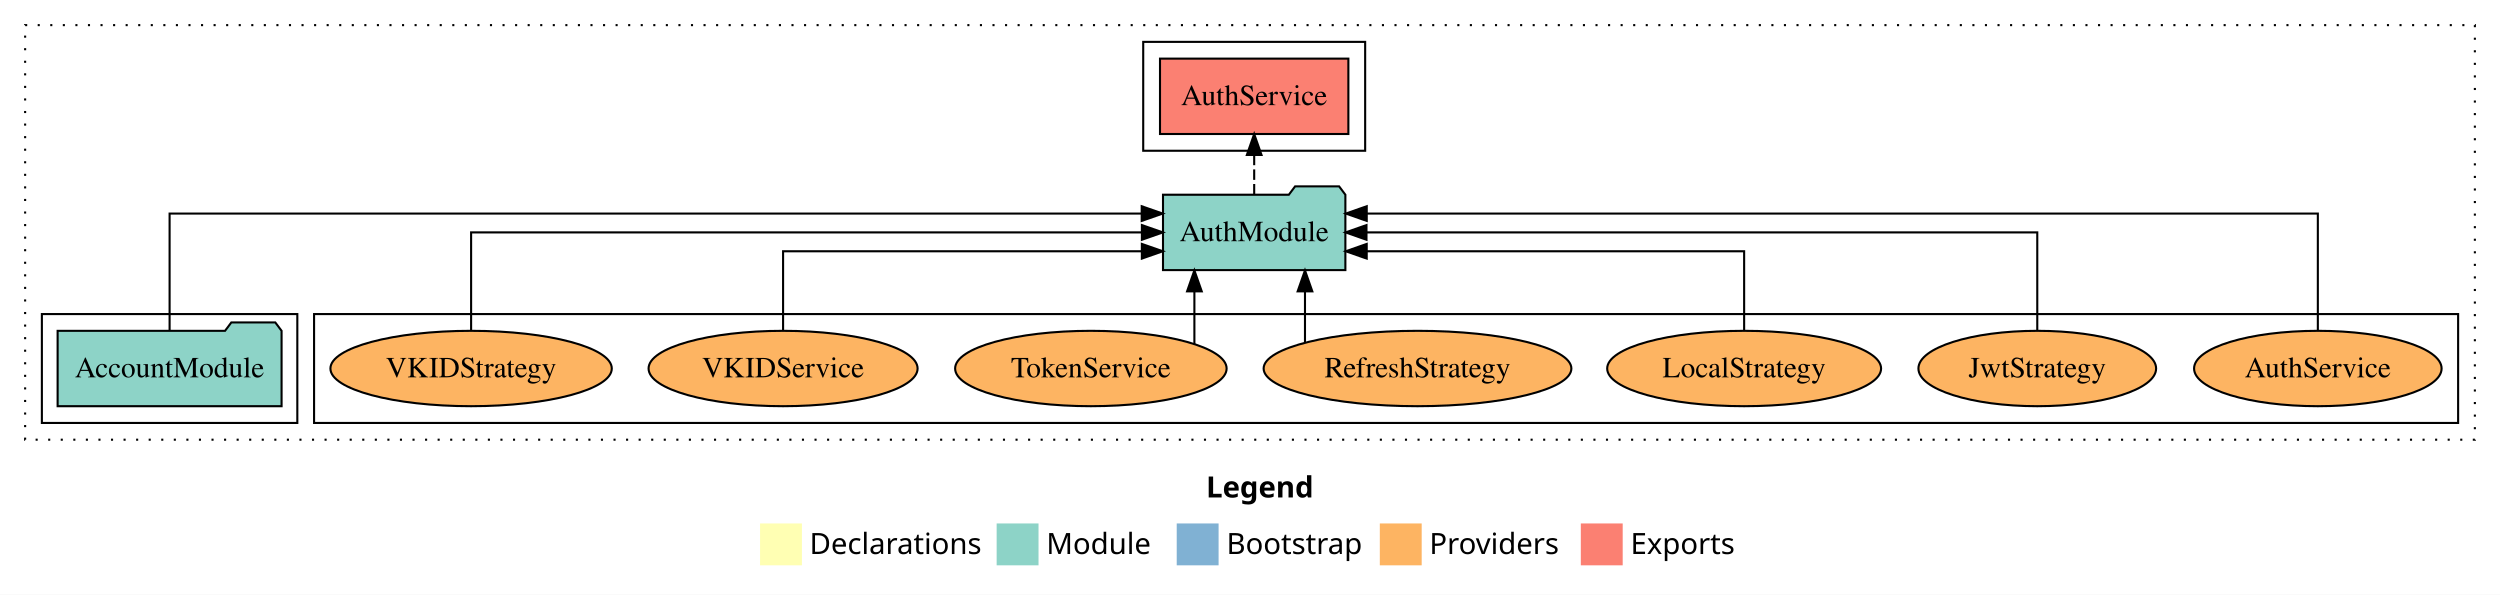
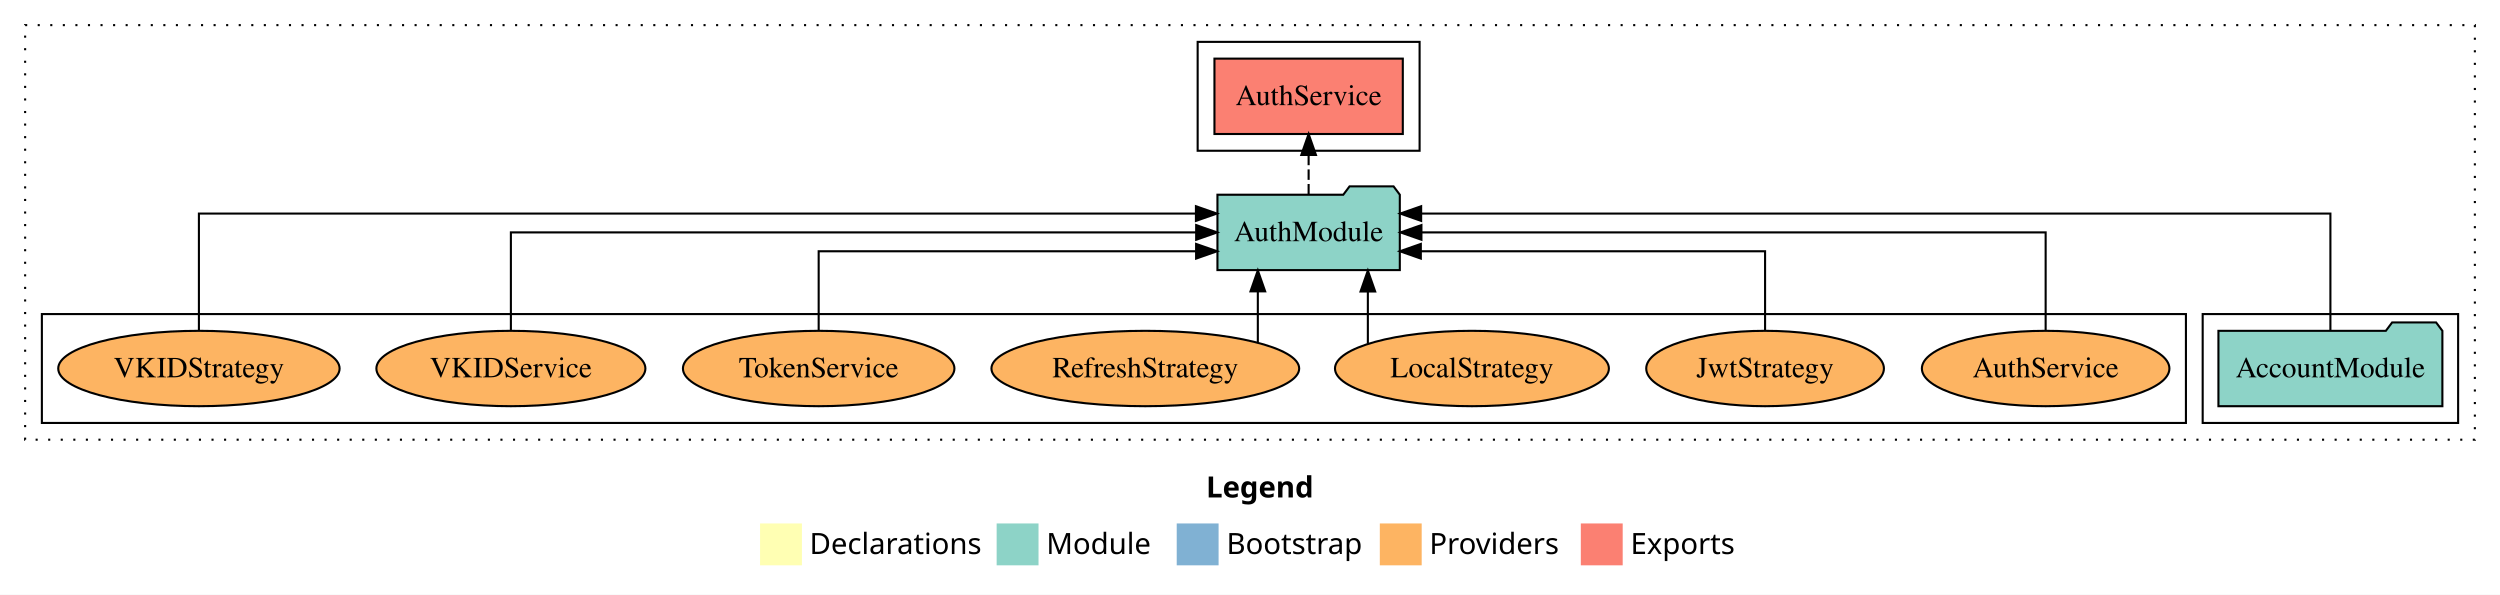
<svg xmlns="http://www.w3.org/2000/svg" width="1194pt" height="284pt" viewBox="0.00 0.00 1194.00 284.00">
  <g id="graph0" class="graph" transform="scale(1 1) rotate(0) translate(4 280)">
    <polygon fill="white" stroke="transparent" points="-4,4 -4,-280 1190,-280 1190,4 -4,4" />
    <text text-anchor="start" x="572.01" y="-42.4" font-family="Times-12" font-weight="bold" font-size="14.00">Legend</text>
    <polygon fill="#ffffb3" stroke="transparent" points="359,-10 359,-30 379,-30 379,-10 359,-10" />
    <text text-anchor="start" x="382.63" y="-15.4" font-family="Times-12" font-size="14.00">  Declarations</text>
    <polygon fill="#8dd3c7" stroke="transparent" points="472,-10 472,-30 492,-30 492,-10 472,-10" />
    <text text-anchor="start" x="495.73" y="-15.4" font-family="Times-12" font-size="14.00">  Module</text>
    <polygon fill="#80b1d3" stroke="transparent" points="558,-10 558,-30 578,-30 578,-10 558,-10" />
    <text text-anchor="start" x="581.78" y="-15.4" font-family="Times-12" font-size="14.00">  Bootstrap</text>
    <polygon fill="#fdb462" stroke="transparent" points="655,-10 655,-30 675,-30 675,-10 655,-10" />
    <text text-anchor="start" x="678.67" y="-15.4" font-family="Times-12" font-size="14.00">  Providers</text>
    <polygon fill="#fb8072" stroke="transparent" points="751,-10 751,-30 771,-30 771,-10 751,-10" />
    <text text-anchor="start" x="774.73" y="-15.4" font-family="Times-12" font-size="14.00">  Exports</text>
    <g id="clust1" class="cluster">
      <polygon fill="none" stroke="black" stroke-dasharray="1,5" points="8,-70 8,-268 1178,-268 1178,-70 8,-70" />
    </g>
+     <g id="clust3" class="cluster">
+       <polygon fill="none" stroke="black" points="1048,-78 1048,-130 1170,-130 1170,-78 1048,-78" />
+     </g>
    <g id="clust4" class="cluster">
-       <polygon fill="none" stroke="black" points="542,-208 542,-260 648,-260 648,-208 542,-208" />
+       <polygon fill="none" stroke="black" points="568,-208 568,-260 674,-260 674,-208 568,-208" />
    </g>
    <g id="clust6" class="cluster">
-       <polygon fill="none" stroke="black" points="146,-78 146,-130 1170,-130 1170,-78 146,-78" />
-     </g>
-     <g id="clust3" class="cluster">
-       <polygon fill="none" stroke="black" points="16,-78 16,-130 138,-130 138,-78 16,-78" />
+       <polygon fill="none" stroke="black" points="16,-78 16,-130 1040,-130 1040,-78 16,-78" />
    </g>
    <g id="node1" class="node">
-       <polygon fill="#8dd3c7" stroke="black" points="130.48,-122 127.48,-126 106.48,-126 103.48,-122 23.52,-122 23.52,-86 130.48,-86 130.48,-122" />
-       <text text-anchor="middle" x="77" y="-99.8" font-family="Times,serif" font-size="14.00">AccountModule</text>
+       <polygon fill="#8dd3c7" stroke="black" points="1162.48,-122 1159.48,-126 1138.48,-126 1135.48,-122 1055.52,-122 1055.52,-86 1162.48,-86 1162.48,-122" />
+       <text text-anchor="middle" x="1109" y="-99.8" font-family="Times,serif" font-size="14.00">AccountModule</text>
    </g>
    <g id="node2" class="node">
-       <polygon fill="#8dd3c7" stroke="black" points="638.55,-187 635.55,-191 614.55,-191 611.55,-187 551.45,-187 551.45,-151 638.55,-151 638.55,-187" />
-       <text text-anchor="middle" x="595" y="-164.8" font-family="Times,serif" font-size="14.00">AuthModule</text>
+       <polygon fill="#8dd3c7" stroke="black" points="664.55,-187 661.55,-191 640.55,-191 637.55,-187 577.45,-187 577.45,-151 664.55,-151 664.55,-187" />
+       <text text-anchor="middle" x="621" y="-164.8" font-family="Times,serif" font-size="14.00">AuthModule</text>
    </g>
    <g id="edge1" class="edge">
-       <path fill="none" stroke="black" d="M77,-122.29C77,-144.21 77,-178 77,-178 77,-178 541.28,-178 541.28,-178" />
-       <polygon fill="black" stroke="black" points="541.28,-181.5 551.28,-178 541.28,-174.5 541.28,-181.5" />
+       <path fill="none" stroke="black" d="M1109,-122.29C1109,-144.21 1109,-178 1109,-178 1109,-178 674.74,-178 674.74,-178" />
+       <polygon fill="black" stroke="black" points="674.74,-174.5 664.74,-178 674.74,-181.5 674.74,-174.5" />
    </g>
    <g id="node3" class="node">
-       <polygon fill="#fb8072" stroke="black" points="639.98,-252 550.02,-252 550.02,-216 639.98,-216 639.98,-252" />
-       <text text-anchor="middle" x="595" y="-229.8" font-family="Times,serif" font-size="14.00">AuthService </text>
+       <polygon fill="#fb8072" stroke="black" points="665.98,-252 576.02,-252 576.02,-216 665.98,-216 665.98,-252" />
+       <text text-anchor="middle" x="621" y="-229.8" font-family="Times,serif" font-size="14.00">AuthService </text>
    </g>
    <g id="edge2" class="edge">
-       <path fill="none" stroke="black" stroke-dasharray="5,2" d="M595,-187.11C595,-187.11 595,-205.99 595,-205.99" />
-       <polygon fill="black" stroke="black" points="591.5,-205.99 595,-215.99 598.5,-205.99 591.5,-205.99" />
+       <path fill="none" stroke="black" stroke-dasharray="5,2" d="M621,-187.11C621,-187.11 621,-205.99 621,-205.99" />
+       <polygon fill="black" stroke="black" points="617.5,-205.99 621,-215.99 624.5,-205.99 617.5,-205.99" />
    </g>
    <g id="node4" class="node">
-       <ellipse fill="#fdb462" stroke="black" cx="1103" cy="-104" rx="59.11" ry="18" />
-       <text text-anchor="middle" x="1103" y="-99.8" font-family="Times,serif" font-size="14.00">AuthService</text>
+       <ellipse fill="#fdb462" stroke="black" cx="973" cy="-104" rx="59.11" ry="18" />
+       <text text-anchor="middle" x="973" y="-99.8" font-family="Times,serif" font-size="14.00">AuthService</text>
    </g>
    <g id="edge3" class="edge">
-       <path fill="none" stroke="black" d="M1103,-122.29C1103,-144.21 1103,-178 1103,-178 1103,-178 648.75,-178 648.75,-178" />
-       <polygon fill="black" stroke="black" points="648.75,-174.5 638.75,-178 648.75,-181.5 648.75,-174.5" />
+       <path fill="none" stroke="black" d="M973,-122.11C973,-141.34 973,-169 973,-169 973,-169 674.87,-169 674.87,-169" />
+       <polygon fill="black" stroke="black" points="674.87,-165.5 664.87,-169 674.87,-172.5 674.87,-165.5" />
    </g>
    <g id="node5" class="node">
-       <ellipse fill="#fdb462" stroke="black" cx="969" cy="-104" rx="56.76" ry="18" />
-       <text text-anchor="middle" x="969" y="-99.8" font-family="Times,serif" font-size="14.00">JwtStrategy</text>
+       <ellipse fill="#fdb462" stroke="black" cx="839" cy="-104" rx="56.76" ry="18" />
+       <text text-anchor="middle" x="839" y="-99.8" font-family="Times,serif" font-size="14.00">JwtStrategy</text>
    </g>
    <g id="edge4" class="edge">
-       <path fill="none" stroke="black" d="M969,-122.11C969,-141.34 969,-169 969,-169 969,-169 648.63,-169 648.63,-169" />
-       <polygon fill="black" stroke="black" points="648.63,-165.5 638.63,-169 648.63,-172.5 648.63,-165.5" />
+       <path fill="none" stroke="black" d="M839,-122.03C839,-138.4 839,-160 839,-160 839,-160 674.59,-160 674.59,-160" />
+       <polygon fill="black" stroke="black" points="674.59,-156.5 664.59,-160 674.59,-163.5 674.59,-156.5" />
    </g>
    <g id="node6" class="node">
-       <ellipse fill="#fdb462" stroke="black" cx="829" cy="-104" rx="65.41" ry="18" />
-       <text text-anchor="middle" x="829" y="-99.8" font-family="Times,serif" font-size="14.00">LocalStrategy</text>
+       <ellipse fill="#fdb462" stroke="black" cx="699" cy="-104" rx="65.41" ry="18" />
+       <text text-anchor="middle" x="699" y="-99.8" font-family="Times,serif" font-size="14.00">LocalStrategy</text>
    </g>
    <g id="edge5" class="edge">
-       <path fill="none" stroke="black" d="M829,-122.03C829,-138.4 829,-160 829,-160 829,-160 648.74,-160 648.74,-160" />
-       <polygon fill="black" stroke="black" points="648.74,-156.5 638.74,-160 648.74,-163.5 648.74,-156.5" />
+       <path fill="none" stroke="black" d="M649.29,-115.92C649.29,-115.92 649.29,-140.77 649.29,-140.77" />
+       <polygon fill="black" stroke="black" points="645.79,-140.77 649.29,-150.77 652.79,-140.77 645.79,-140.77" />
    </g>
    <g id="node7" class="node">
-       <ellipse fill="#fdb462" stroke="black" cx="673" cy="-104" rx="73.49" ry="18" />
-       <text text-anchor="middle" x="673" y="-99.8" font-family="Times,serif" font-size="14.00">RefreshStrategy</text>
+       <ellipse fill="#fdb462" stroke="black" cx="543" cy="-104" rx="73.49" ry="18" />
+       <text text-anchor="middle" x="543" y="-99.8" font-family="Times,serif" font-size="14.00">RefreshStrategy</text>
    </g>
    <g id="edge6" class="edge">
-       <path fill="none" stroke="black" d="M619.26,-116.53C619.26,-116.53 619.26,-140.85 619.26,-140.85" />
-       <polygon fill="black" stroke="black" points="615.76,-140.85 619.26,-150.85 622.76,-140.85 615.76,-140.85" />
+       <path fill="none" stroke="black" d="M596.74,-116.53C596.74,-116.53 596.74,-140.85 596.74,-140.85" />
+       <polygon fill="black" stroke="black" points="593.24,-140.85 596.74,-150.85 600.24,-140.85 593.24,-140.85" />
    </g>
    <g id="node8" class="node">
-       <ellipse fill="#fdb462" stroke="black" cx="517" cy="-104" rx="64.83" ry="18" />
-       <text text-anchor="middle" x="517" y="-99.8" font-family="Times,serif" font-size="14.00">TokenService</text>
+       <ellipse fill="#fdb462" stroke="black" cx="387" cy="-104" rx="64.83" ry="18" />
+       <text text-anchor="middle" x="387" y="-99.8" font-family="Times,serif" font-size="14.00">TokenService</text>
    </g>
    <g id="edge7" class="edge">
-       <path fill="none" stroke="black" d="M566.44,-115.62C566.44,-115.62 566.44,-140.85 566.44,-140.85" />
-       <polygon fill="black" stroke="black" points="562.95,-140.85 566.44,-150.85 569.95,-140.85 562.95,-140.85" />
+       <path fill="none" stroke="black" d="M387,-122.03C387,-138.4 387,-160 387,-160 387,-160 567.26,-160 567.26,-160" />
+       <polygon fill="black" stroke="black" points="567.26,-163.5 577.26,-160 567.26,-156.5 567.26,-163.5" />
    </g>
    <g id="node9" class="node">
-       <ellipse fill="#fdb462" stroke="black" cx="370" cy="-104" rx="64.24" ry="18" />
-       <text text-anchor="middle" x="370" y="-99.8" font-family="Times,serif" font-size="14.00">VKIDService</text>
+       <ellipse fill="#fdb462" stroke="black" cx="240" cy="-104" rx="64.24" ry="18" />
+       <text text-anchor="middle" x="240" y="-99.8" font-family="Times,serif" font-size="14.00">VKIDService</text>
    </g>
    <g id="edge8" class="edge">
-       <path fill="none" stroke="black" d="M370,-122.03C370,-138.4 370,-160 370,-160 370,-160 541.35,-160 541.35,-160" />
-       <polygon fill="black" stroke="black" points="541.35,-163.5 551.35,-160 541.35,-156.5 541.35,-163.5" />
+       <path fill="none" stroke="black" d="M240,-122.11C240,-141.34 240,-169 240,-169 240,-169 567.29,-169 567.29,-169" />
+       <polygon fill="black" stroke="black" points="567.29,-172.5 577.29,-169 567.29,-165.5 567.29,-172.5" />
    </g>
    <g id="node10" class="node">
-       <ellipse fill="#fdb462" stroke="black" cx="221" cy="-104" rx="67.19" ry="18" />
-       <text text-anchor="middle" x="221" y="-99.8" font-family="Times,serif" font-size="14.00">VKIDStrategy</text>
+       <ellipse fill="#fdb462" stroke="black" cx="91" cy="-104" rx="67.19" ry="18" />
+       <text text-anchor="middle" x="91" y="-99.8" font-family="Times,serif" font-size="14.00">VKIDStrategy</text>
    </g>
    <g id="edge9" class="edge">
-       <path fill="none" stroke="black" d="M221,-122.11C221,-141.34 221,-169 221,-169 221,-169 541.37,-169 541.37,-169" />
-       <polygon fill="black" stroke="black" points="541.37,-172.5 551.37,-169 541.37,-165.5 541.37,-172.5" />
+       <path fill="none" stroke="black" d="M91,-122.29C91,-144.21 91,-178 91,-178 91,-178 567.18,-178 567.18,-178" />
+       <polygon fill="black" stroke="black" points="567.18,-181.5 577.18,-178 567.18,-174.5 567.18,-181.5" />
    </g>
  </g>
</svg>
